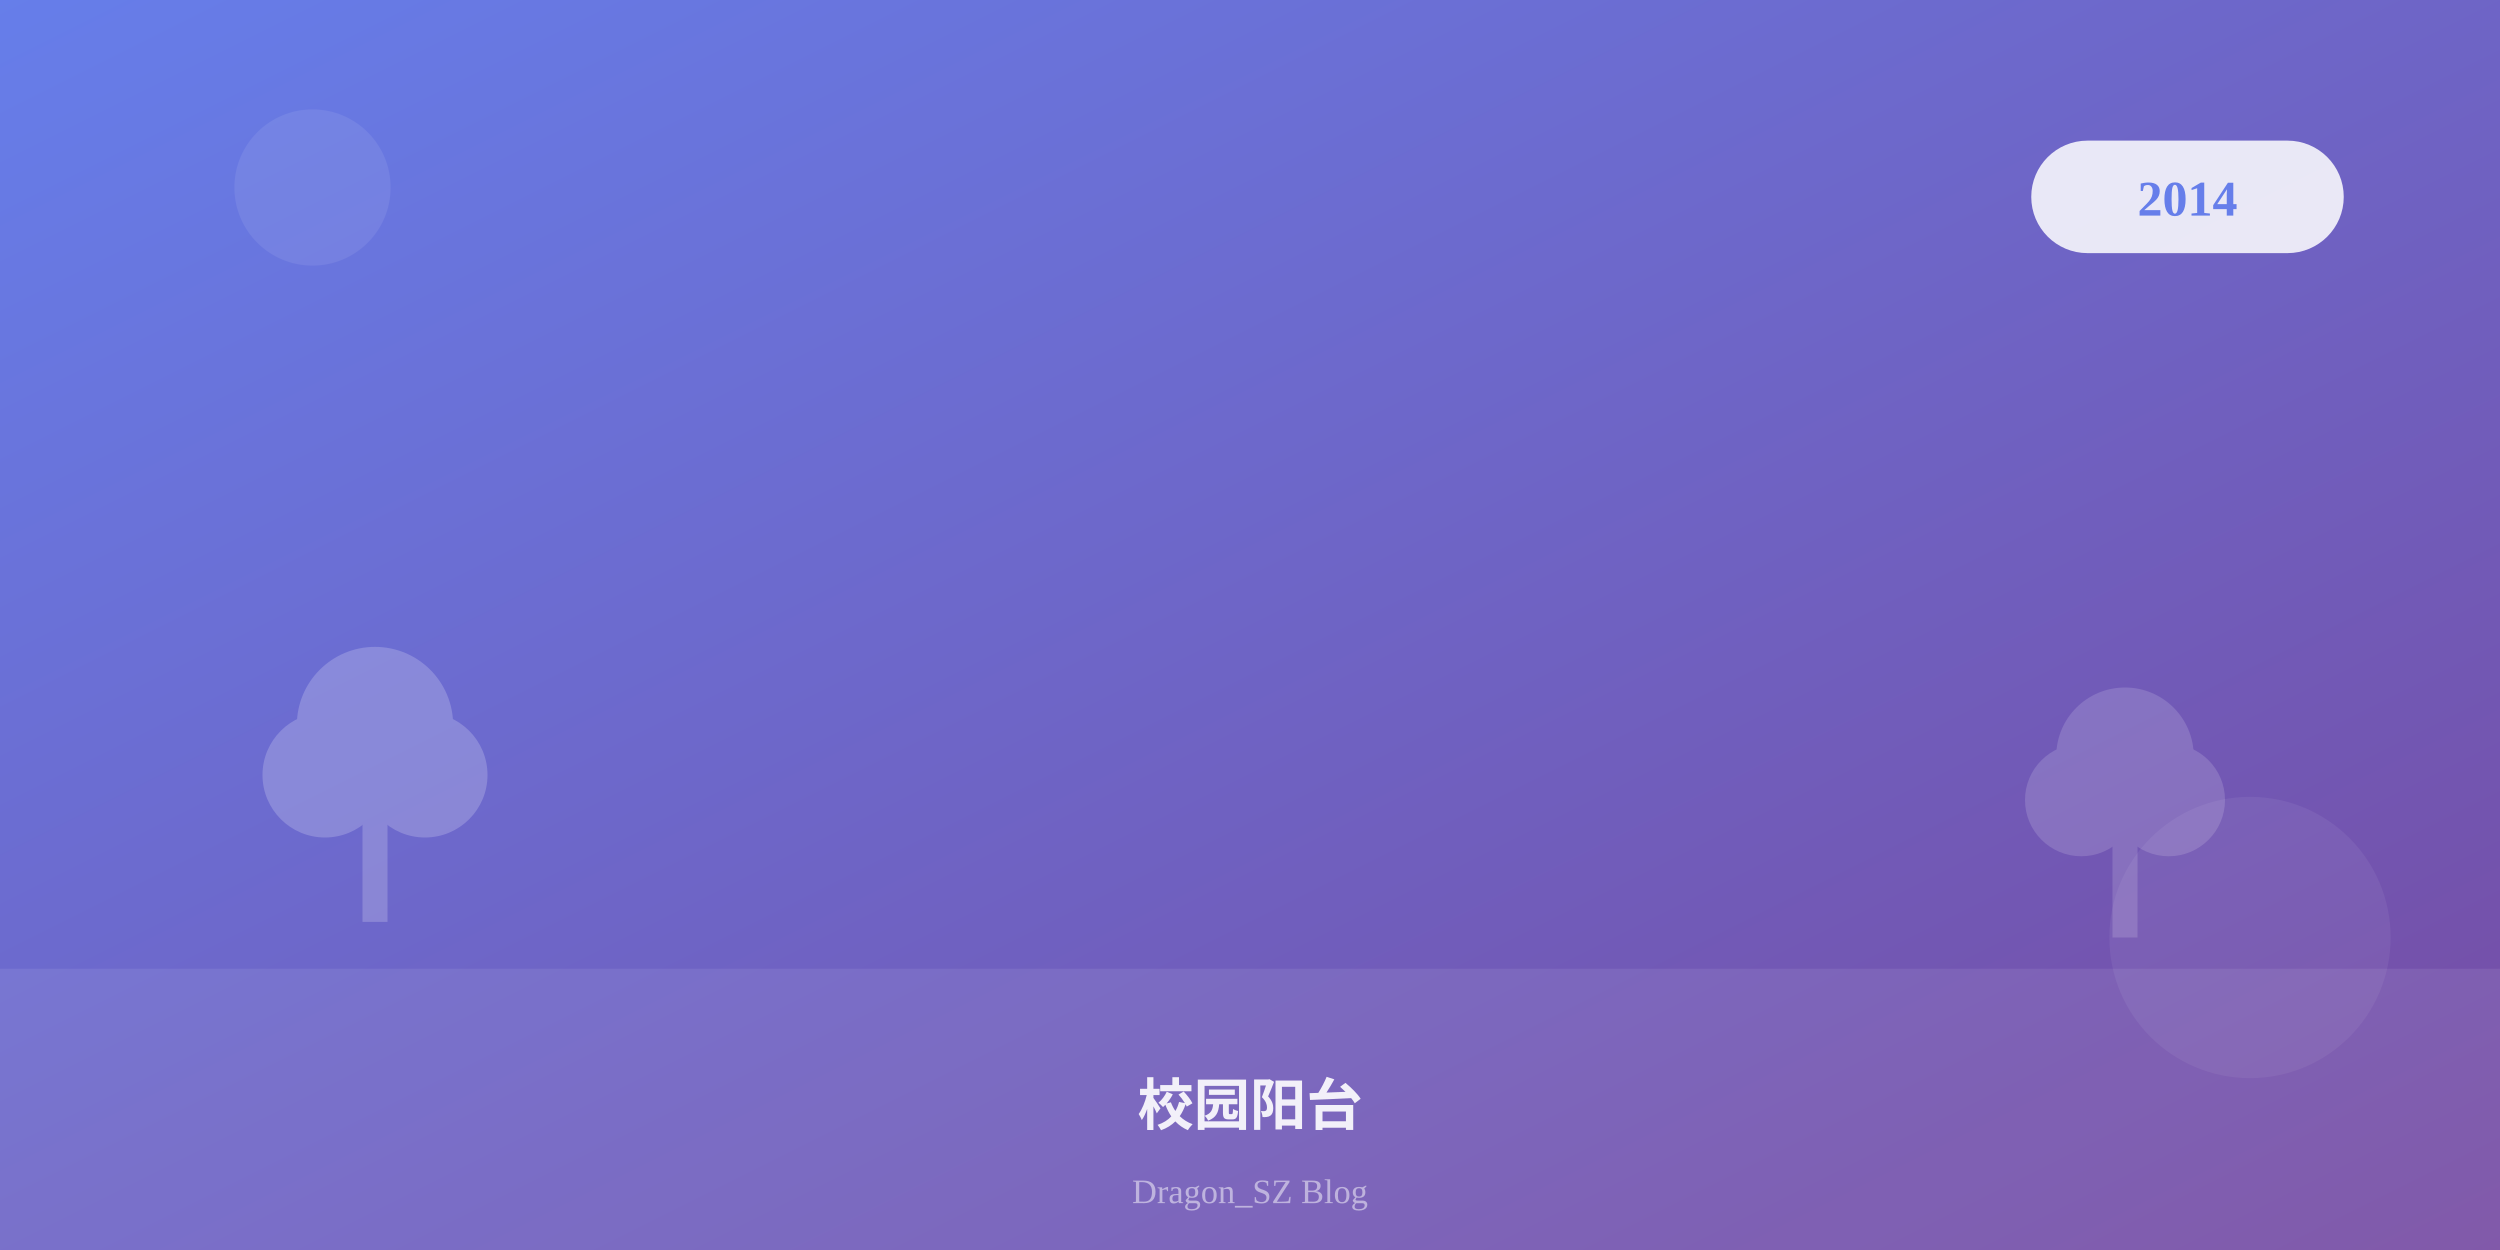
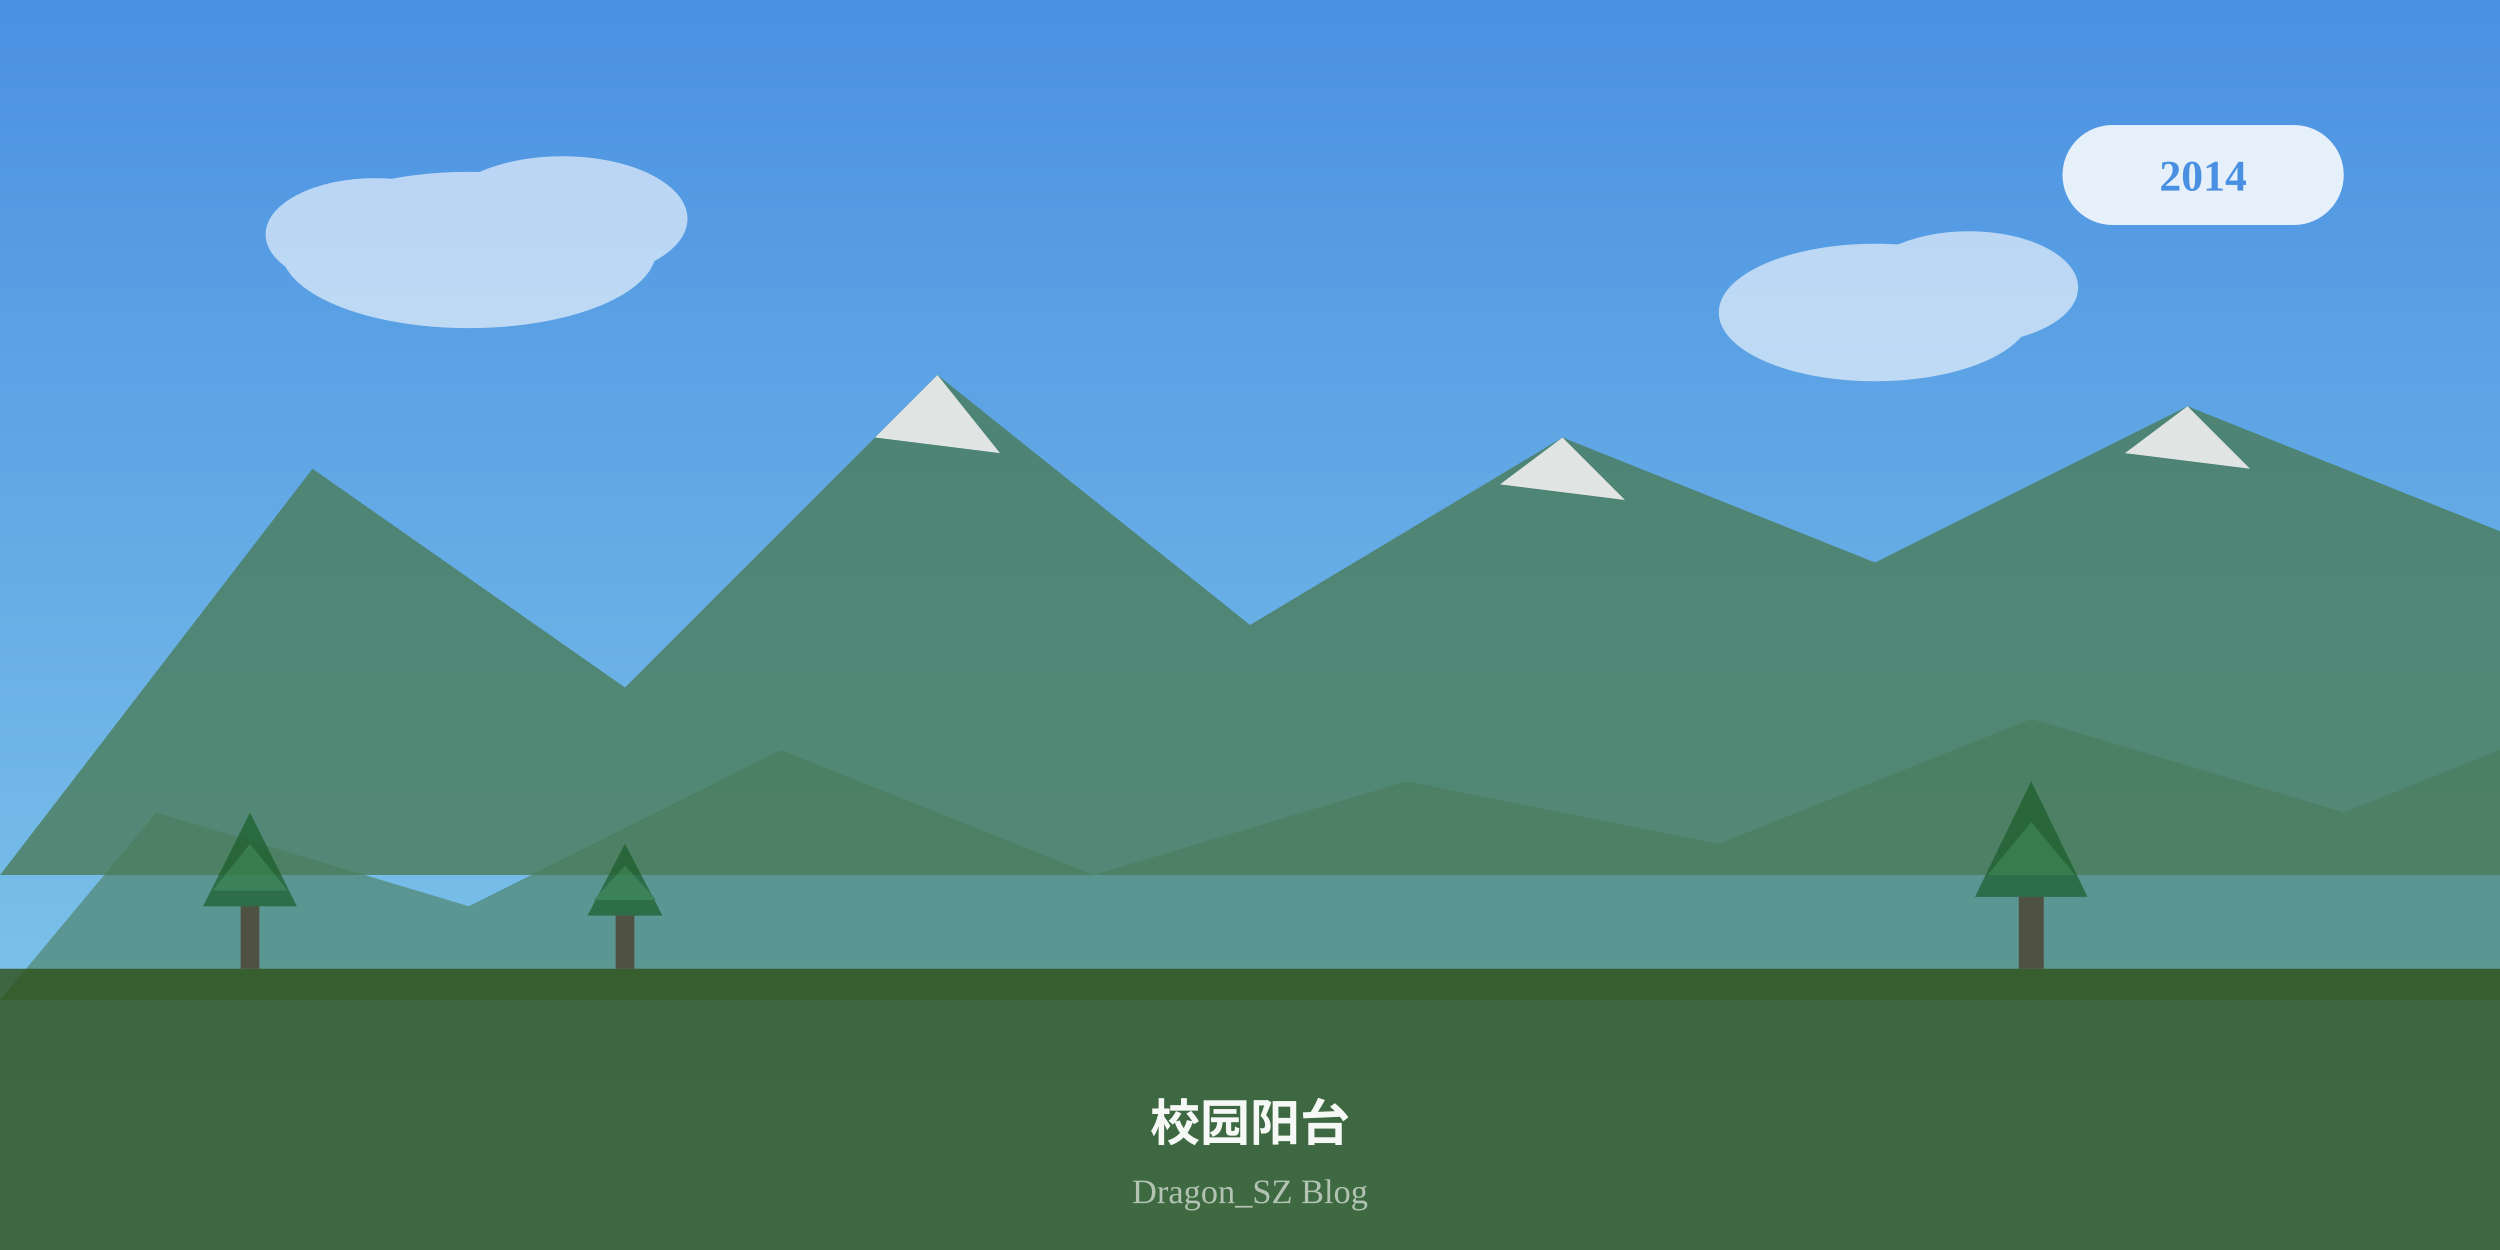
<svg xmlns="http://www.w3.org/2000/svg" viewBox="0 0 800 400" width="100%" height="100%">
  <defs>
-     <linearGradient id="bg" x1="0%" y1="0%" x2="100%" y2="100%">
-       <stop offset="0%" style="stop-color:#667eea;stop-opacity:1" />
-       <stop offset="100%" style="stop-color:#764ba2;stop-opacity:1" />
+     <linearGradient id="sky" x1="0%" y1="0%" x2="0%" y2="100%">
+       <stop offset="0%" style="stop-color:#4a90e2;stop-opacity:1" />
+       <stop offset="100%" style="stop-color:#87ceeb;stop-opacity:1" />
    </linearGradient>
  </defs>
-   <rect width="800" height="400" fill="url(#bg)" />
-   <g transform="translate(120, 240)" opacity="0.2">
-     <rect x="-4" y="0" width="8" height="55" fill="white" />
-     <circle cx="0" cy="-8" r="25" fill="white" />
-     <circle cx="-16" cy="8" r="20" fill="white" />
-     <circle cx="16" cy="8" r="20" fill="white" />
+   <rect width="800" height="400" fill="url(#sky)" />
+   <g opacity="0.6">
+     <ellipse cx="150" cy="80" rx="60" ry="25" fill="white" />
+     <ellipse cx="180" cy="70" rx="40" ry="20" fill="white" />
+     <ellipse cx="120" cy="75" rx="35" ry="18" fill="white" />
+     <ellipse cx="600" cy="100" rx="50" ry="22" fill="white" />
+     <ellipse cx="630" cy="92" rx="35" ry="18" fill="white" />
  </g>
-   <g transform="translate(680, 250)" opacity="0.15">
-     <rect x="-4" y="0" width="8" height="50" fill="white" />
-     <circle cx="0" cy="-8" r="22" fill="white" />
-     <circle cx="-14" cy="6" r="18" fill="white" />
-     <circle cx="14" cy="6" r="18" fill="white" />
+   <polygon points="0,280 100,150 200,220 300,120 400,200 500,140 600,180 700,130 800,170 800,280" fill="#4a7c59" opacity="0.8" />
+   <polygon points="280,140 300,120 320,145" fill="#f0f0f0" opacity="0.9" />
+   <polygon points="480,155 500,140 520,160" fill="#f0f0f0" opacity="0.9" />
+   <polygon points="680,145 700,130 720,150" fill="#f0f0f0" opacity="0.9" />
+   <polygon points="0,320 50,260 150,290 250,240 350,280 450,250 550,270 650,230 750,260 800,240 800,320" fill="#4a7c59" opacity="0.6" />
+   <rect x="0" y="310" width="800" height="90" fill="#2d5016" opacity="0.8" />
+   <g opacity="0.7">
+     <g transform="translate(80, 280)">
+       <rect x="-3" y="0" width="6" height="30" fill="#4a3520" />
+       <polygon points="0,-20 -15,10 15,10" fill="#1a5c2a" />
+       <polygon points="0,-10 -12,5 12,5" fill="#2d7a3e" />
+     </g>
+     <g transform="translate(200, 285)">
+       <rect x="-3" y="0" width="6" height="25" fill="#4a3520" />
+       <polygon points="0,-15 -12,8 12,8" fill="#1a5c2a" />
+       <polygon points="0,-8 -10,3 10,3" fill="#2d7a3e" />
+     </g>
+     <g transform="translate(650, 275)">
+       <rect x="-4" y="0" width="8" height="35" fill="#4a3520" />
+       <polygon points="0,-25 -18,12 18,12" fill="#1a5c2a" />
+       <polygon points="0,-12 -14,5 14,5" fill="#2d7a3e" />
+     </g>
  </g>
-   <circle cx="100" cy="60" r="25" fill="white" opacity="0.08" />
-   <circle cx="720" cy="300" r="45" fill="white" opacity="0.06" />
-   <rect x="0" y="310" width="800" height="90" fill="white" opacity="0.08" />
-   <g transform="translate(650, 45)">
-     <rect width="100" height="36" rx="18" fill="white" opacity="0.85" />
-     <text x="50" y="24" text-anchor="middle" font-size="16" font-weight="bold" fill="#667eea">2014</text>
+   <g transform="translate(660, 40)">
+     <rect width="90" height="32" rx="16" fill="white" opacity="0.85" />
+     <text x="45" y="21" text-anchor="middle" font-size="14" font-weight="bold" fill="#4a90e2">2014</text>
  </g>
-   <text x="400" y="360" text-anchor="middle" font-size="18" font-weight="bold" fill="white" opacity="0.9">校园阳台</text>
-   <text x="400" y="385" text-anchor="middle" font-size="11" fill="white" opacity="0.5">Dragon_SZ Blog</text>
+   <text x="400" y="365" text-anchor="middle" font-size="16" font-weight="bold" fill="white" opacity="0.95">校园阳台</text>
+   <text x="400" y="385" text-anchor="middle" font-size="11" fill="white" opacity="0.6">Dragon_SZ Blog</text>
</svg>
